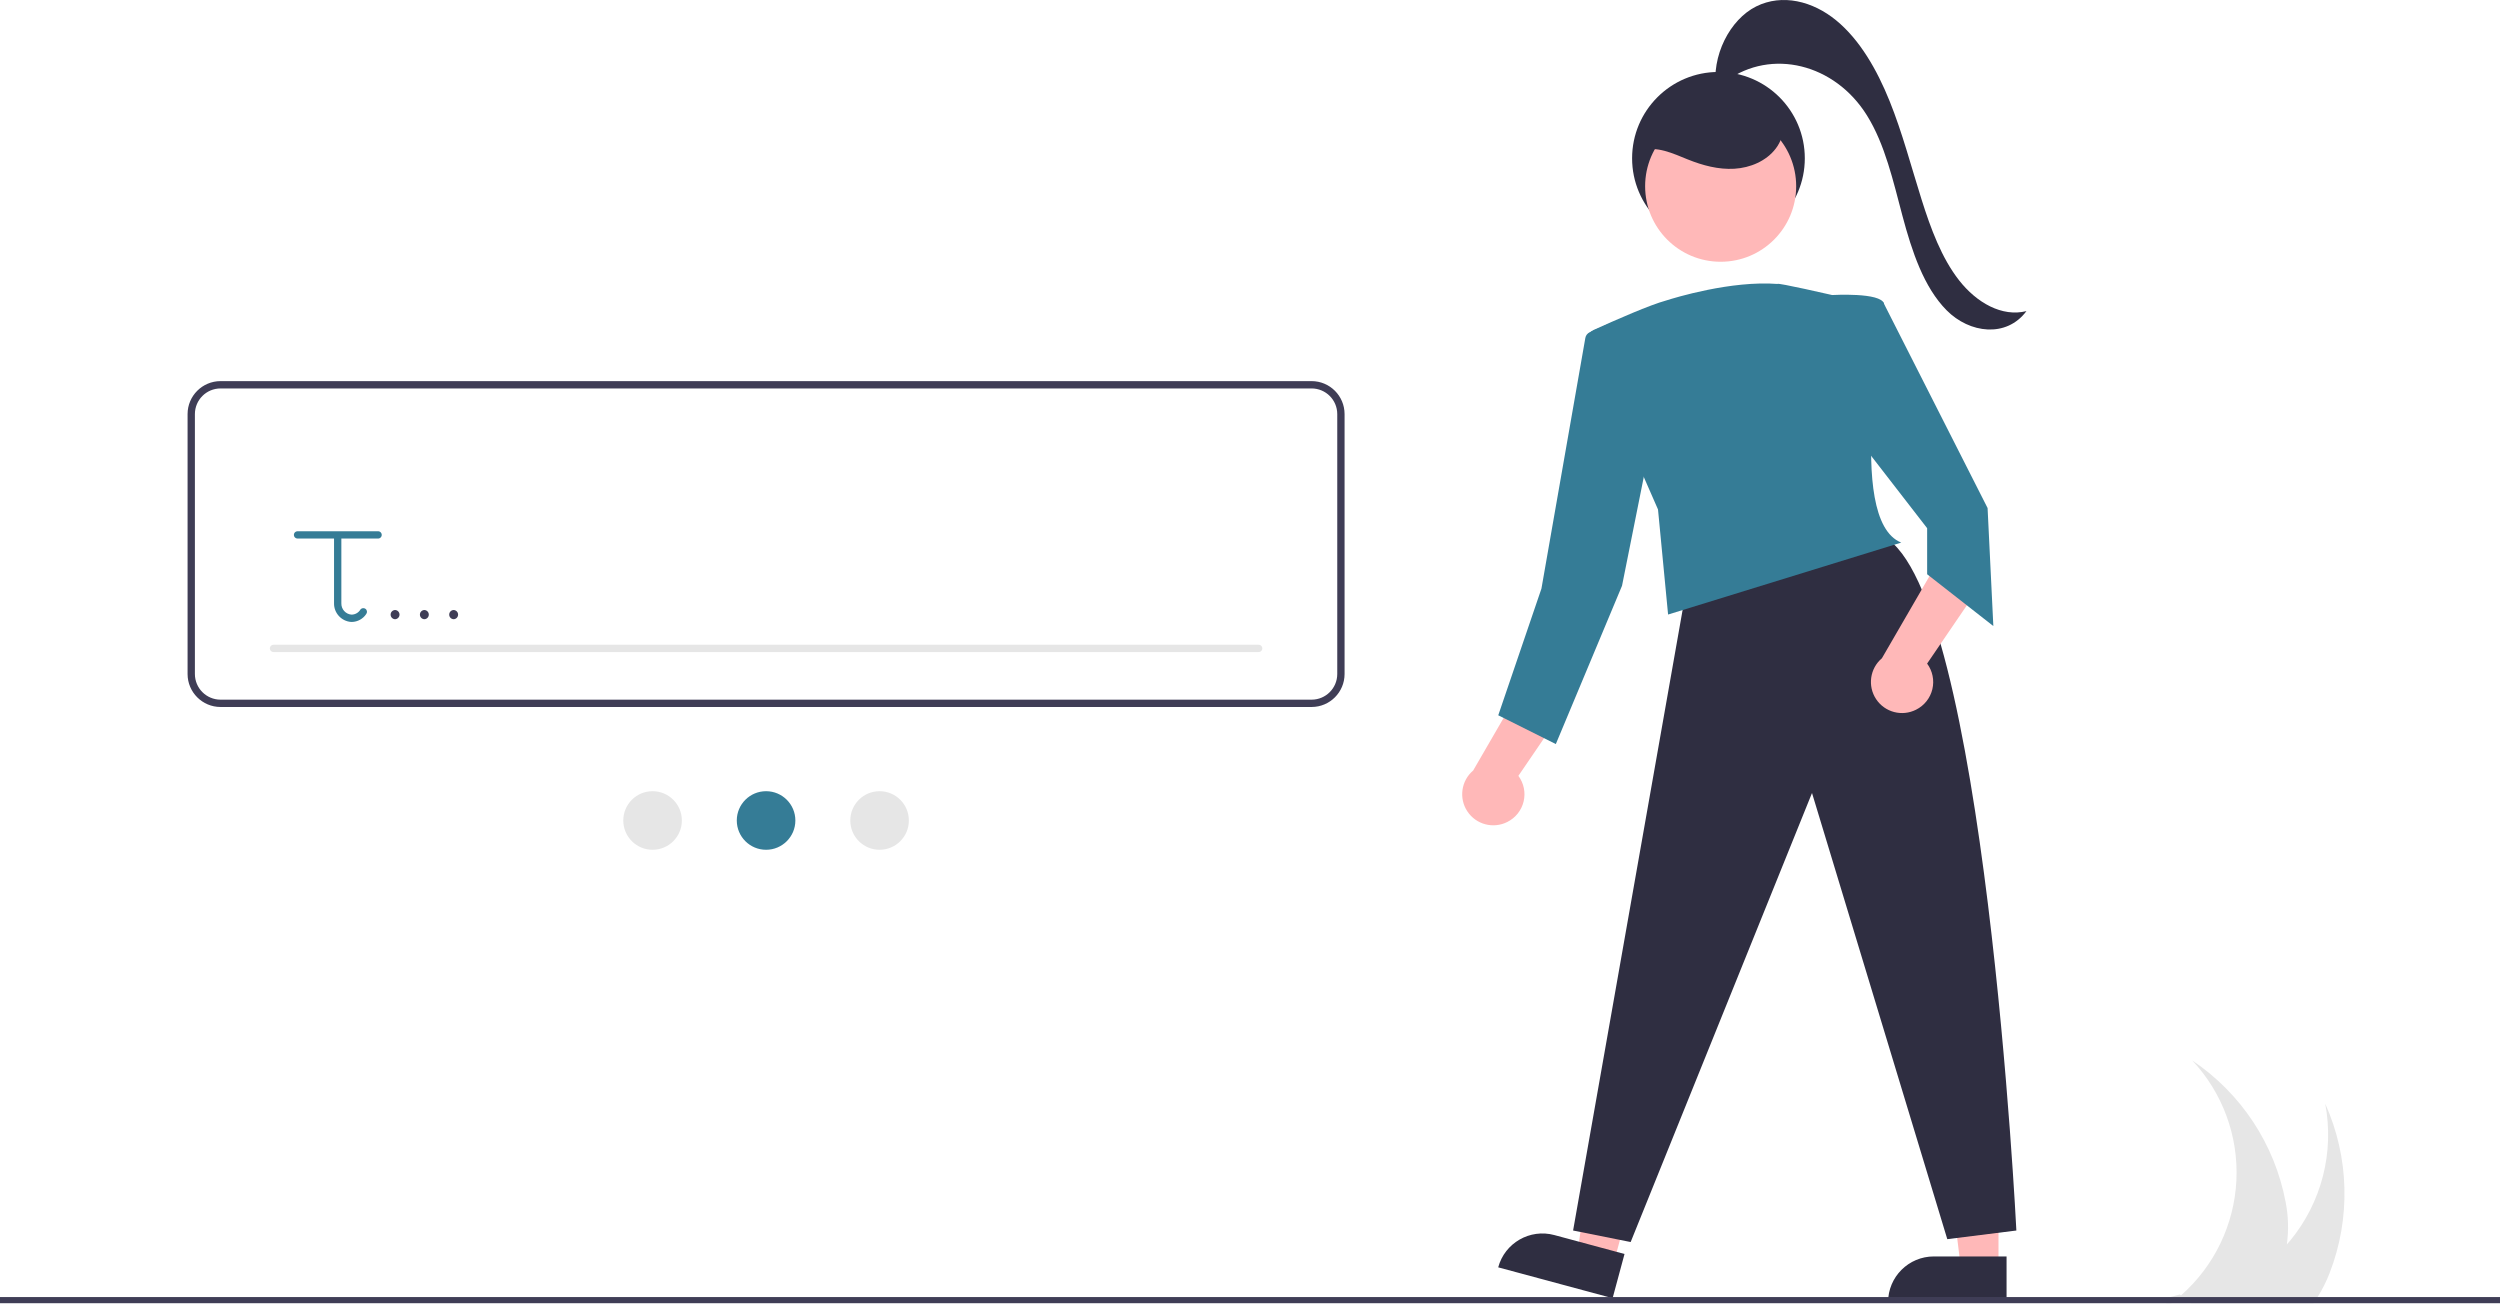
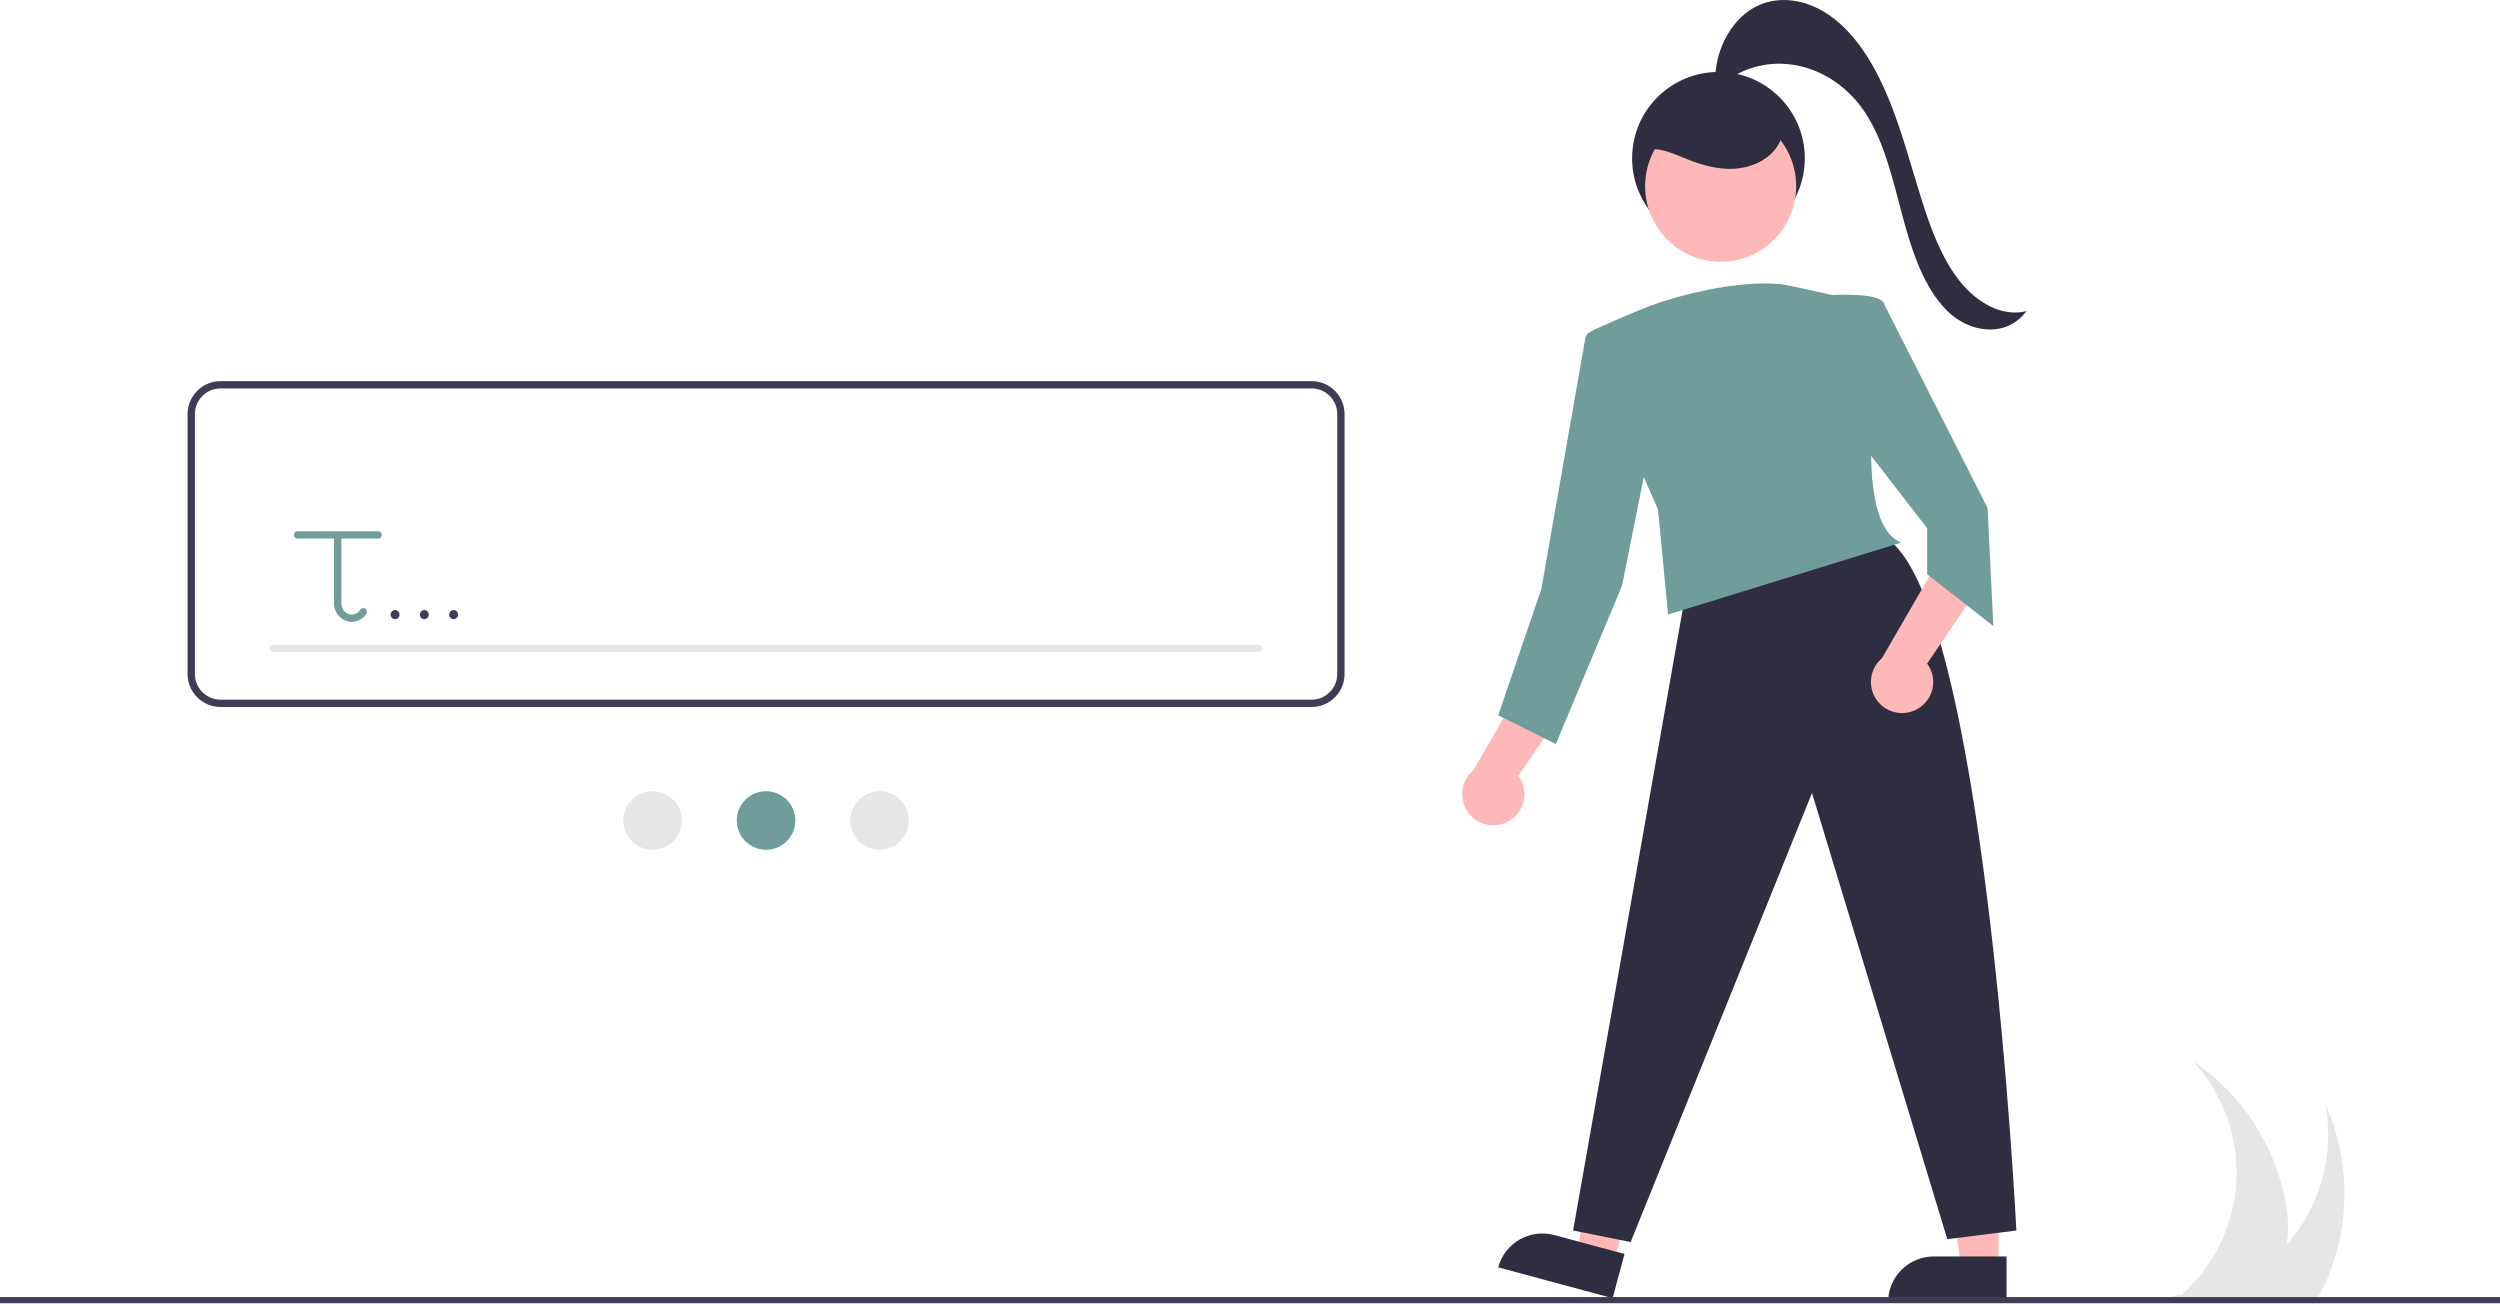
<svg xmlns="http://www.w3.org/2000/svg" data-name="Layer 1" width="813" height="423.804" viewBox="0 0 813 423.804">
  <path d="M951.08,652.122a45.628,45.628,0,0,1-3.9,7.78c-.43.68-.88,1.35-1.36,2H905.98c-.28-.21-.55-.43-.83-.64-1.4-.11-2.79-.25-4.15-.4.14-.12.29-.24.43-.36-.72.06-1.44.12-2.16.15.57.07,1.15.14,1.73.21-.43.35-.87.7-1.32,1.04h-1.74l1.17-1.25c-.93.03-1.85.05-2.78.03l2.91-.78,3.14-.84c.12.1.25.2.37.3a53.22,53.22,0,0,0,3.68-76.39,71.338,71.338,0,0,1,30.35,46.01,41.557,41.557,0,0,1,.4,13.8c.35-.39.7-.78,1.04-1.18A54.16,54.16,0,0,0,949.66,597.012,71.381,71.381,0,0,1,951.08,652.122Z" transform="translate(-193.5 -238.0979)" fill="#e6e6e6" />
  <circle cx="558.842" cy="51.483" r="28.082" fill="#2f2e41" />
  <polygon points="649.907 412.099 637.647 412.098 631.814 364.81 649.909 364.811 649.907 412.099" fill="#ffb8b8" />
  <path d="M628.89,408.595h23.644a0,0,0,0,1,0,0V423.482a0,0,0,0,1,0,0H614.003a0,0,0,0,1,0,0v0A14.887,14.887,0,0,1,628.89,408.595Z" fill="#2f2e41" />
  <polygon points="524.845 410.494 513.008 407.302 519.685 360.126 537.155 364.837 524.845 410.494" fill="#ffb8b8" />
  <path d="M696.876,640.622H720.52a0,0,0,0,1,0,0v14.887a0,0,0,0,1,0,0H681.989a0,0,0,0,1,0,0v0A14.887,14.887,0,0,1,696.876,640.622Z" transform="translate(-0.611 -398.3092) rotate(15.08956)" fill="#2f2e41" />
  <path d="M741.577,431.394,705.071,638.263l18.721,3.744,58.972-146.025,43.995,145.089,22.465-2.808s-10.297-207.805-43.059-225.59Z" transform="translate(-193.5 -238.0979)" fill="#2f2e41" />
  <path d="M683.682,505.397a10.056,10.056,0,0,0,3.596-14.994l20.133-29.523-18.567-.288-16.272,28.08a10.11,10.11,0,0,0,11.111,16.726Z" transform="translate(-193.5 -238.0979)" fill="#ffb8b8" />
  <path d="M816.602,468.891a10.056,10.056,0,0,0,3.596-14.994l20.133-29.523-18.567-.288-16.272,28.08a10.11,10.11,0,0,0,11.111,16.726Z" transform="translate(-193.5 -238.0979)" fill="#ffb8b8" />
  <circle cx="559.557" cy="60.564" r="24.561" fill="#ffb8b8" />
-   <path d="M806.165,336.852c-.936-3.744-16.849-2.808-16.849-2.808s-17.919-4.119-17.749-3.604c-15.1-1.162-33.519,4.507-36.202,5.366-5.489,1.514-15.975,6.146-23.538,9.553a4.381,4.381,0,0,0-2.211,5.755l23.068,52.666,3.276,34.166,75.821-23.401C793.06,407.056,807.101,340.596,806.165,336.852Z" transform="translate(-193.5 -238.0979)" fill="#357c96" />
-   <polygon points="606.113 99.69 612.336 98.127 646.363 165.214 648.235 203.593 626.706 186.744 626.706 171.767 604.241 142.749 606.113 99.69" fill="#357c96" />
-   <path d="M717.708,342.936l-7.206,3.202a2.503,2.503,0,0,0-1.449,1.856L694.774,429.522l-14.041,41.187,18.721,9.361,21.529-51.483,7.488-37.442Z" transform="translate(-193.5 -238.0979)" fill="#357c96" />
+   <path d="M806.165,336.852c-.936-3.744-16.849-2.808-16.849-2.808s-17.919-4.119-17.749-3.604c-15.1-1.162-33.519,4.507-36.202,5.366-5.489,1.514-15.975,6.146-23.538,9.553a4.381,4.381,0,0,0-2.211,5.755l23.068,52.666,3.276,34.166,75.821-23.401C793.06,407.056,807.101,340.596,806.165,336.852Z" transform="translate(-193.5 -238.0979)" fill="#709c99" />
+   <polygon points="606.113 99.69 612.336 98.127 646.363 165.214 648.235 203.593 626.706 186.744 626.706 171.767 604.241 142.749 606.113 99.69" fill="#709c99" />
+   <path d="M717.708,342.936l-7.206,3.202a2.503,2.503,0,0,0-1.449,1.856L694.774,429.522l-14.041,41.187,18.721,9.361,21.529-51.483,7.488-37.442Z" transform="translate(-193.5 -238.0979)" fill="#709c99" />
  <path d="M727.3,287.083c4.985-1.637,10.244.929,15.113,2.883,4.799,1.925,9.927,3.313,15.089,3.009s10.383-2.483,13.504-6.606,3.67-10.302.581-14.449c-2.034-2.73-5.279-4.287-8.528-5.302-6.943-2.167-14.713-2.242-21.313.815s-11.775,9.516-12.318,16.769" transform="translate(-193.5 -238.0979)" fill="#2f2e41" />
  <path d="M751.594,267.519c-1.674-11.336,4.535-23.106,13.01-27.328s18.418-1.731,26.053,4.556,13.2,15.949,17.343,26.22,7.011,21.271,10.386,31.983c2.998,9.513,6.516,19.032,12.21,26.308s13.972,12.01,21.905,10.011c-6.517,8.763-18.507,7.245-25.945-.25s-11.305-19.21-14.349-30.614-5.692-23.335-11.58-32.785c-10.475-16.811-31.031-21.862-45.711-11.231" transform="translate(-193.5 -238.0979)" fill="#2f2e41" />
  <rect y="421.804" width="813" height="2" fill="#3f3d56" />
  <path d="M620.04,468.01H265.216A10.728,10.728,0,0,1,254.5,457.294V372.755a10.728,10.728,0,0,1,10.716-10.716H620.04a10.728,10.728,0,0,1,10.716,10.716v84.539A10.728,10.728,0,0,1,620.04,468.01ZM265.216,364.42a8.345,8.345,0,0,0-8.335,8.335v84.539a8.345,8.345,0,0,0,8.335,8.335H620.04a8.345,8.345,0,0,0,8.335-8.335V372.755a8.345,8.345,0,0,0-8.335-8.335Z" transform="translate(-193.5 -238.0979)" fill="#3f3d56" />
  <path d="M602.775,450.15h-320.294a1.191,1.191,0,1,1,0-2.381h320.294a1.191,1.191,0,1,1,0,2.381Z" transform="translate(-193.5 -238.0979)" fill="#e6e6e6" />
-   <path d="M316.416,410.857h-26.195a1.191,1.191,0,0,0,0,2.381h11.907v21.054a5.996,5.996,0,0,0,5.543,6.062c.074.003.151.005.229.005a5.762,5.762,0,0,0,4.706-2.593,1.19,1.19,0,0,0-1.905-1.428,3.379,3.379,0,0,1-2.93,1.637,3.595,3.595,0,0,1-3.262-3.683V413.238h11.907a1.191,1.191,0,1,0,0-2.381Z" transform="translate(-193.5 -238.0979)" fill="#357c96" />
+   <path d="M316.416,410.857h-26.195a1.191,1.191,0,0,0,0,2.381h11.907v21.054a5.996,5.996,0,0,0,5.543,6.062c.074.003.151.005.229.005a5.762,5.762,0,0,0,4.706-2.593,1.19,1.19,0,0,0-1.905-1.428,3.379,3.379,0,0,1-2.93,1.637,3.595,3.595,0,0,1-3.262-3.683V413.238h11.907a1.191,1.191,0,1,0,0-2.381Z" transform="translate(-193.5 -238.0979)" fill="#709c99" />
  <circle cx="212.217" cy="266.823" r="9.525" fill="#e6e6e6" />
-   <circle cx="249.128" cy="266.823" r="9.525" fill="#357c96" />
+   <circle cx="249.128" cy="266.823" r="9.525" fill="#709c99" />
  <circle cx="286.039" cy="266.823" r="9.525" fill="#e6e6e6" />
  <path d="M321.975,439.471a1.501,1.501,0,0,0,0-3,1.501,1.501,0,0,0,0,3Z" transform="translate(-193.5 -238.0979)" fill="#3f3d56" />
  <path d="M331.501,439.471a1.501,1.501,0,0,0,0-3,1.501,1.501,0,0,0,0,3Z" transform="translate(-193.5 -238.0979)" fill="#3f3d56" />
  <path d="M341.026,439.471a1.501,1.501,0,0,0,0-3,1.501,1.501,0,0,0,0,3Z" transform="translate(-193.5 -238.0979)" fill="#3f3d56" />
</svg>
